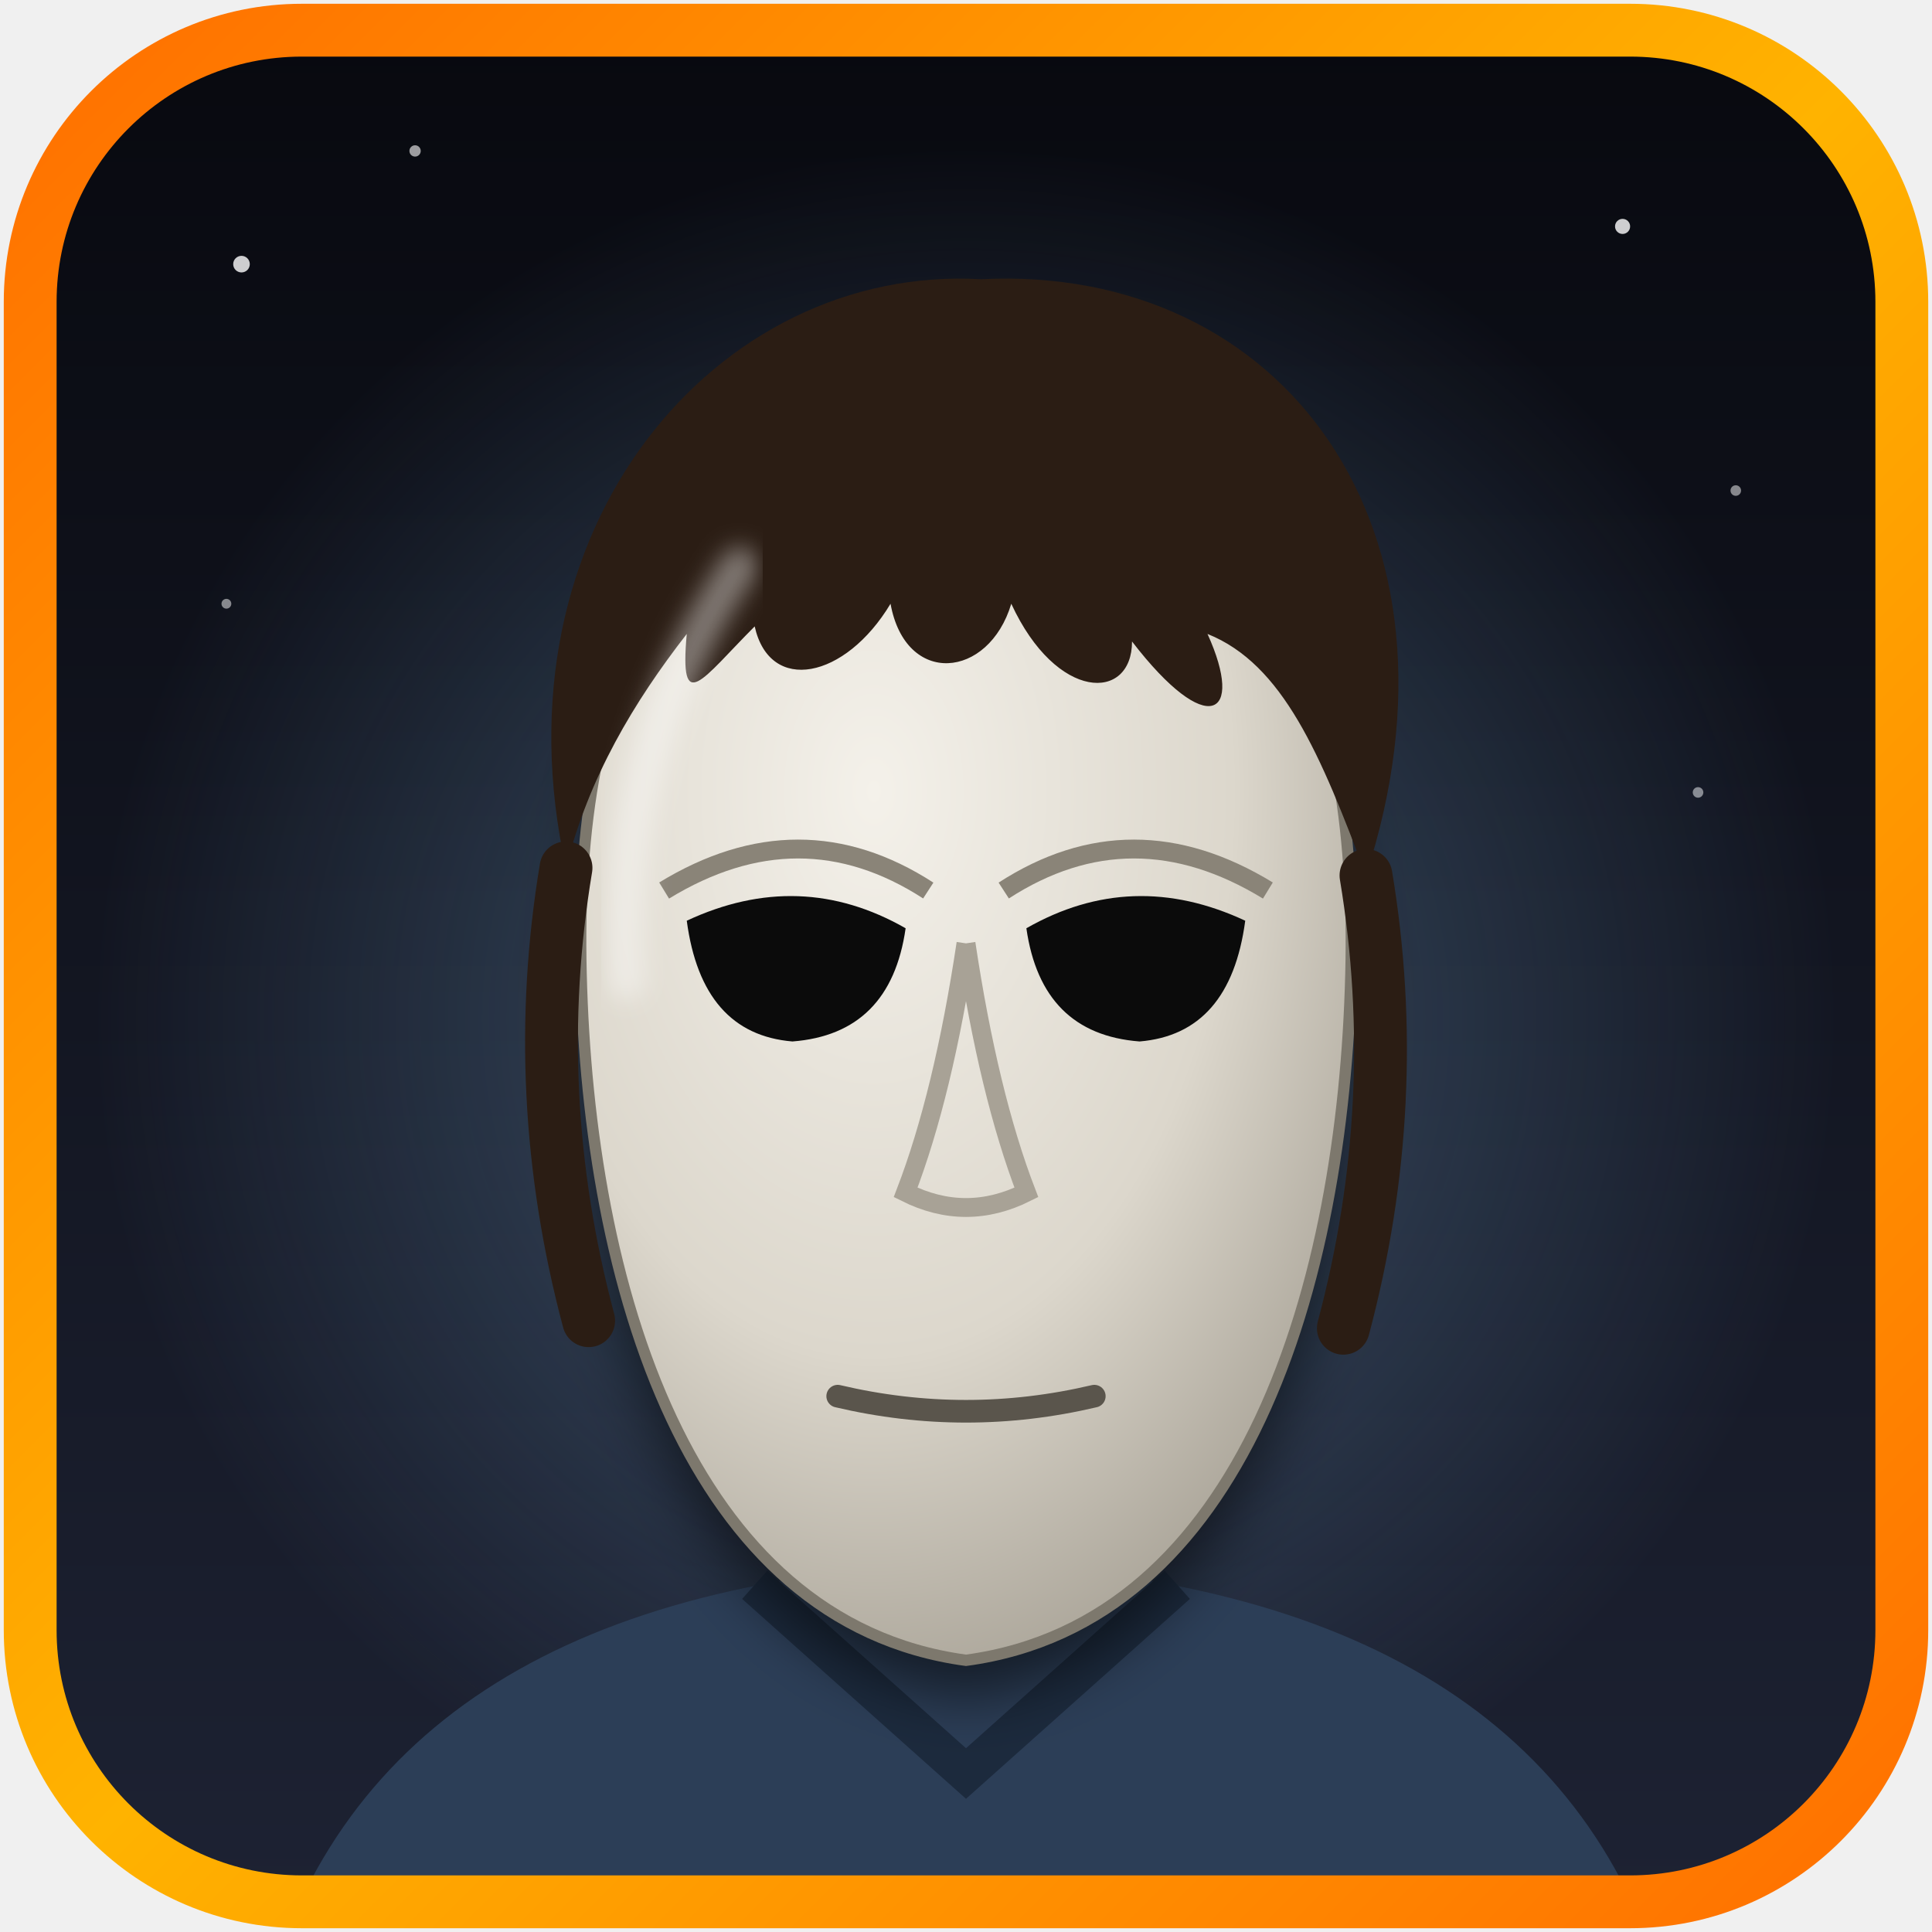
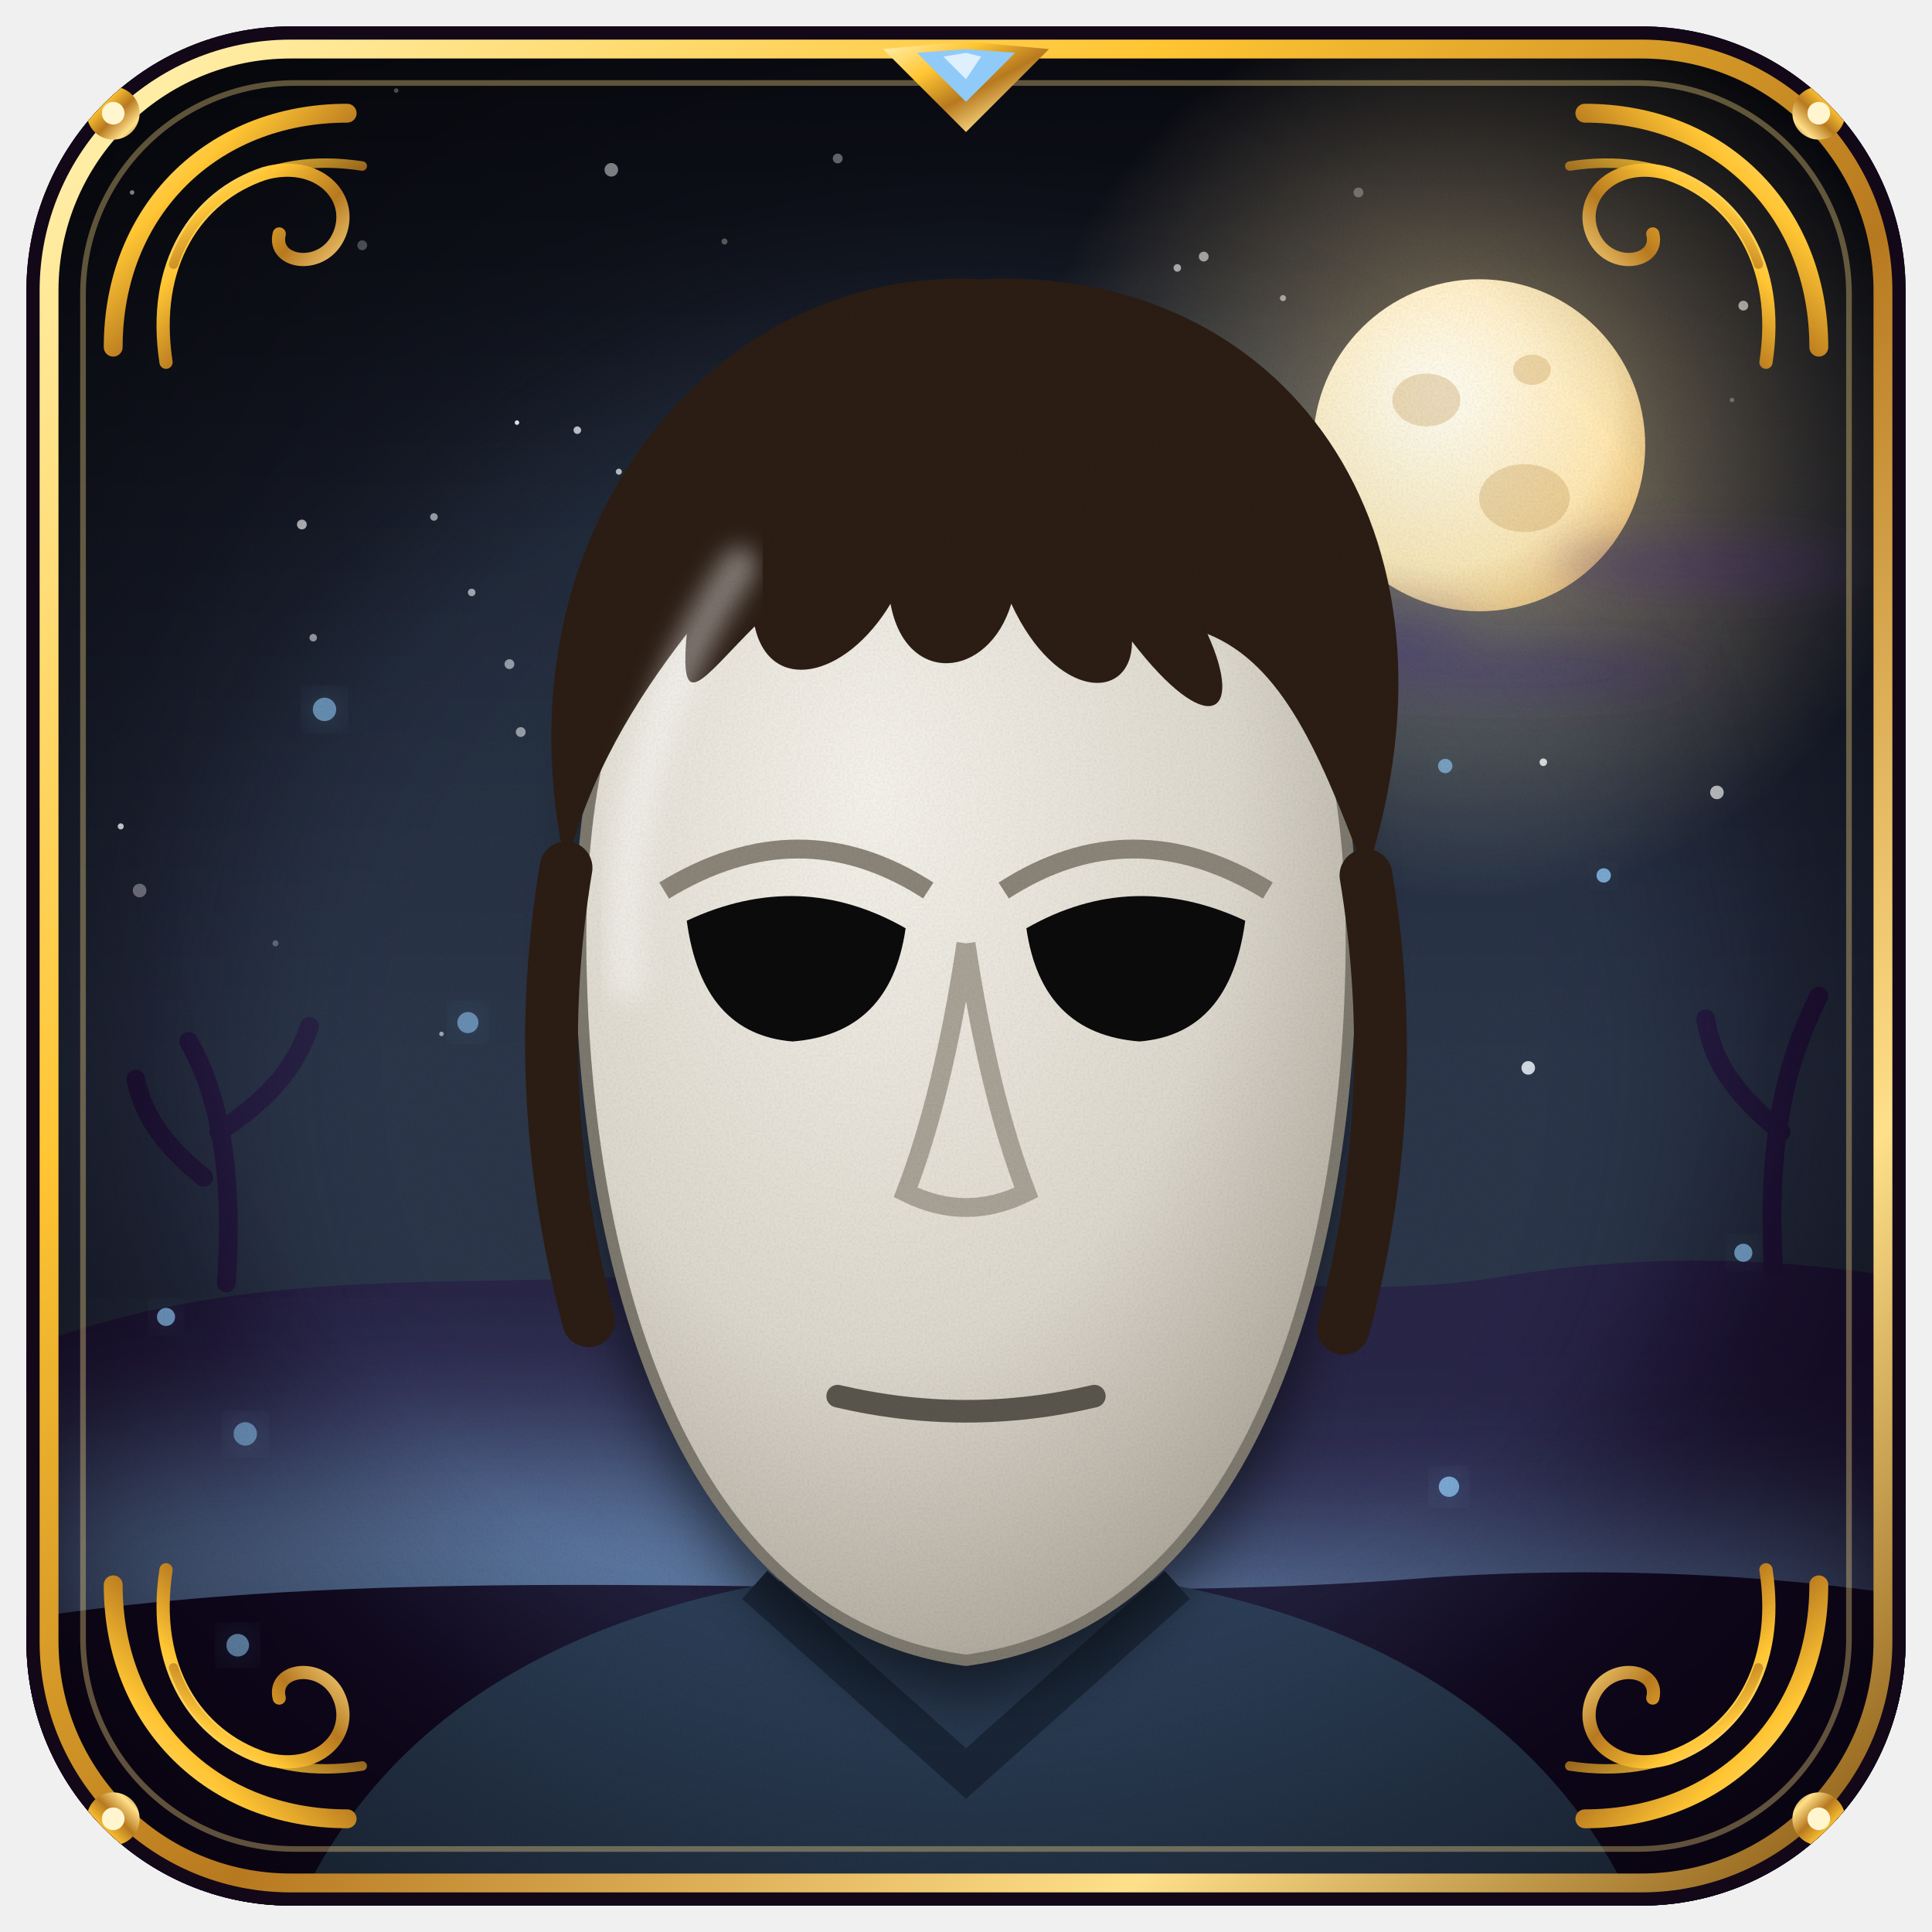
<svg xmlns="http://www.w3.org/2000/svg" viewBox="0 0 512 512" width="512" height="512">
  <defs>
    <linearGradient id="fr" x1="0" y1="0" x2="1" y2="1">
      <stop offset="0" stop-color="#ff6f00" />
      <stop offset=".5" stop-color="#ffb300" />
      <stop offset="1" stop-color="#ff6f00" />
    </linearGradient>
    <filter id="sh" x="-20%" y="-20%" width="140%" height="140%">
      <feDropShadow dx="0" dy="10" stdDeviation="10" flood-color="#000" flood-opacity=".55" />
    </filter>
    <filter id="in" x="-20%" y="-20%" width="140%" height="140%">
      <feGaussianBlur stdDeviation="3" />
    </filter>
    <filter id="blur8">
      <feGaussianBlur stdDeviation="8" />
    </filter>
    <filter id="glow" x="-50%" y="-50%" width="200%" height="200%">
      <feGaussianBlur stdDeviation="6" result="b" />
      <feMerge>
        <feMergeNode in="b" />
        <feMergeNode in="SourceGraphic" />
      </feMerge>
    </filter>
    <filter id="cloth">
      <feTurbulence type="fractalNoise" baseFrequency=".9" numOctaves="2" seed="3" />
      <feColorMatrix values="0 0 0 0 0  0 0 0 0 0  0 0 0 0 0  0 0 0 .18 0" />
      <feComposite in2="SourceGraphic" operator="in" />
    </filter>
    <filter id="skin">
      <feTurbulence type="fractalNoise" baseFrequency=".05" numOctaves="3" seed="7" />
      <feColorMatrix values="0 0 0 0 .45  0 0 0 0 .12  0 0 0 0 .06  0 0 0 1.1 -.45" />
      <feComposite in2="SourceGraphic" operator="in" />
    </filter>
  </defs>
+   <defs>
+     <filter id="soft" x="-30%" y="-30%" width="160%" height="160%">
+       <feGaussianBlur stdDeviation="6" />
+     </filter>
+     <filter id="soft2" x="-30%" y="-30%" width="160%" height="160%">
+       <feGaussianBlur stdDeviation="2.2" />
+     </filter>
+     <filter id="big" x="-50%" y="-50%" width="200%" height="200%">
+       <feGaussianBlur stdDeviation="22" />
+     </filter>
+     <filter id="grain" x="0" y="0" width="100%" height="100%">
+       <feTurbulence type="fractalNoise" baseFrequency="1.6" numOctaves="2" seed="4" result="n" />
+       <feColorMatrix in="n" values="0 0 0 0 0  0 0 0 0 0  0 0 0 0 0  0 0 0 .5 -.18" result="a" />
+       <feComposite in="a" in2="SourceGraphic" operator="in" />
+     </filter>
+     <filter id="pskin" x="0" y="0" width="100%" height="100%">
+       <feTurbulence type="turbulence" baseFrequency=".11 .010" numOctaves="3" seed="11" result="n" />
+       <feColorMatrix in="n" values="0 0 0 0 .35  0 0 0 0 .12  0 0 0 0 0  0 0 0 .9 -.35" result="a" />
+       <feComposite in="a" in2="SourceGraphic" operator="in" />
+     </filter>
+     <linearGradient id="gold" x1="0" y1="0" x2="1" y2="1">
+       <stop offset="0" stop-color="#fff2b3" />
+       <stop offset=".3" stop-color="#ffc533" />
+       <stop offset=".55" stop-color="#b7791f" />
+       <stop offset=".8" stop-color="#ffe08a" />
+       <stop offset="1" stop-color="#8a5a12" />
+     </linearGradient>
+     <radialGradient id="vign" cx=".5" cy=".45" r=".75">
+       <stop offset=".55" stop-color="#000" stop-opacity="0" />
+       <stop offset="1" stop-color="#000" stop-opacity=".65" />
+     </radialGradient>
+   </defs>
  <g clip-path="url(#mmcl)">
+     <clipPath id="mmcl">
+       <rect x="7" y="7" width="498" height="498" rx="70" />
+     </clipPath>
    <defs>
-       <linearGradient id="mmbg" x1="0" y1="0" x2="0" y2="1">
+       <linearGradient id="sky" x1="0" y1="0" x2="0" y2="1">
        <stop offset="0" stop-color="#08090f" />
+         <stop offset=".55" stop-color="#1d2233" />
        <stop offset="1" stop-color="#1d2233" />
      </linearGradient>
-       <radialGradient id="mmgl" cx=".5" cy=".5" r=".5">
-         <stop offset="0" stop-color="#90caf9" stop-opacity=".35" />
-         <stop offset="1" stop-color="#90caf9" stop-opacity="0" />
+       <radialGradient id="moonhalo" cx=".5" cy=".5" r=".5">
+         <stop offset="0" stop-color="#fff4d6" stop-opacity=".85" />
+         <stop offset=".35" stop-color="#ffe3a8" stop-opacity=".35" />
+         <stop offset="1" stop-color="#ffe3a8" stop-opacity="0" />
+       </radialGradient>
+       <radialGradient id="moonb" cx=".38" cy=".34" r=".75">
+         <stop offset="0" stop-color="#fffdf2" />
+         <stop offset=".7" stop-color="#ffe7b0" />
+         <stop offset="1" stop-color="#e6b96e" />
      </radialGradient>
    </defs>
-     <clipPath id="mmcl">
-       <rect x="8" y="8" width="496" height="496" rx="72" />
-     </clipPath>
-     <rect x="8" y="8" width="496" height="496" rx="72" fill="url(#mmbg)" />
-     <circle cx="64" cy="70" r="2.2" fill="#fff" opacity="0.8" />
-     <circle cx="110" cy="40" r="1.5" fill="#fff" opacity="0.6" />
-     <circle cx="430" cy="60" r="2" fill="#fff" opacity="0.8" />
-     <circle cx="460" cy="130" r="1.4" fill="#fff" opacity="0.5" />
-     <circle cx="60" cy="160" r="1.3" fill="#fff" opacity="0.5" />
-     <circle cx="450" cy="210" r="1.4" fill="#fff" opacity="0.5" />
-     <ellipse cx="256" cy="270" rx="230" ry="230" fill="url(#mmgl)" />
+     <rect width="512" height="512" fill="url(#sky)" />
+     <circle cx="162" cy="45" r="1.8" fill="#fff" opacity="0.48" />
+     <circle cx="117" cy="274" r="0.6" fill="#fff" opacity="0.58" />
+     <circle cx="420" cy="148" r="1" fill="#fff" opacity="0.46" />
+     <circle cx="138" cy="194" r="1.3" fill="#fff" opacity="0.55" />
+     <circle cx="318" cy="219" r="1.3" fill="#fff" opacity="0.34" />
+     <circle cx="360" cy="51" r="1.3" fill="#fff" opacity="0.30" />
+     <circle cx="409" cy="202" r="1" fill="#fff" opacity="0.84" />
+     <circle cx="263" cy="260" r="0.8" fill="#fff" opacity="0.44" />
+     <circle cx="35" cy="51" r="0.6" fill="#fff" opacity="0.71" />
+     <circle cx="405" cy="283" r="1.8" fill="#fff" opacity="0.83" />
+     <circle cx="314" cy="257" r="1.3" fill="#fff" opacity="0.29" />
+     <circle cx="105" cy="24" r="0.6" fill="#fff" opacity="0.34" />
+     <circle cx="73" cy="250" r="0.8" fill="#fff" opacity="0.28" />
+     <circle cx="96" cy="65" r="1.3" fill="#fff" opacity="0.29" />
+     <circle cx="192" cy="261" r="1" fill="#fff" opacity="0.55" />
+     <circle cx="32" cy="219" r="0.8" fill="#fff" opacity="0.81" />
+     <circle cx="164" cy="125" r="0.8" fill="#fff" opacity="0.70" />
+     <circle cx="83" cy="169" r="1" fill="#fff" opacity="0.53" />
+     <circle cx="148" cy="245" r="0.8" fill="#fff" opacity="0.88" />
+     <circle cx="192" cy="64" r="0.8" fill="#fff" opacity="0.30" />
+     <circle cx="300" cy="157" r="0.6" fill="#fff" opacity="0.33" />
+     <circle cx="37" cy="236" r="1.8" fill="#fff" opacity="0.36" />
+     <circle cx="178" cy="220" r="1.3" fill="#fff" opacity="0.62" />
+     <circle cx="455" cy="210" r="1.8" fill="#fff" opacity="0.66" />
+     <circle cx="231" cy="155" r="1.8" fill="#fff" opacity="0.41" />
+     <circle cx="340" cy="79" r="0.8" fill="#fff" opacity="0.55" />
+     <circle cx="312" cy="71" r="1" fill="#fff" opacity="0.60" />
+     <circle cx="161" cy="223" r="1.8" fill="#fff" opacity="0.88" />
+     <circle cx="319" cy="68" r="1.3" fill="#fff" opacity="0.57" />
+     <circle cx="222" cy="42" r="1.3" fill="#fff" opacity="0.36" />
+     <circle cx="153" cy="114" r="1" fill="#fff" opacity="0.72" />
+     <circle cx="462" cy="81" r="1.3" fill="#fff" opacity="0.76" />
+     <circle cx="330" cy="208" r="1.8" fill="#fff" opacity="0.30" />
+     <circle cx="135" cy="176" r="1.3" fill="#fff" opacity="0.55" />
+     <circle cx="125" cy="157" r="1" fill="#fff" opacity="0.60" />
+     <circle cx="115" cy="137" r="1" fill="#fff" opacity="0.56" />
+     <circle cx="298" cy="218" r="1.8" fill="#fff" opacity="0.85" />
+     <circle cx="459" cy="106" r="0.6" fill="#fff" opacity="0.34" />
+     <circle cx="474" cy="291" r="0.6" fill="#fff" opacity="0.57" />
+     <circle cx="80" cy="139" r="1.3" fill="#fff" opacity="0.63" />
+     <circle cx="198" cy="267" r="1" fill="#fff" opacity="0.49" />
+     <circle cx="155" cy="171" r="0.6" fill="#fff" opacity="0.81" />
+     <circle cx="227" cy="112" r="1.8" fill="#fff" opacity="0.42" />
+     <circle cx="326" cy="201" r="1.3" fill="#fff" opacity="0.59" />
+     <circle cx="137" cy="112" r="0.6" fill="#fff" opacity="0.88" />
+     <circle cx="235" cy="248" r="0.8" fill="#fff" opacity="0.49" />
+     <circle cx="392" cy="118" r="120" fill="url(#moonhalo)" />
+     <circle cx="392" cy="118" r="44" fill="url(#moonb)" />
+     <g opacity=".35" fill="#c99a52">
+       <ellipse cx="378" cy="106" rx="9" ry="7" />
+       <ellipse cx="404" cy="132" rx="12" ry="9" />
+       <ellipse cx="406" cy="98" rx="5" ry="4" />
+     </g>
+     <g filter="url(#soft)" opacity=".5">
+       <ellipse cx="330" cy="168" rx="60" ry="8" fill="#3b2366" />
+       <ellipse cx="452" cy="150" rx="40" ry="6" fill="#4a2d73" />
+       <ellipse cx="400" cy="178" rx="50" ry="6" fill="#3b2366" />
+     </g>
+     <path d="M0 360 C 70 330 140 345 200 335 C 270 322 330 350 400 338 C 450 330 490 336 512 340 L 512 512 L 0 512 Z" fill="#1a0c2e" opacity=".85" />
+     <path d="M60 340 C 62 310 58 290 50 276 M58 300 C 70 292 78 284 82 272 M54 312 C 44 304 38 296 36 286" stroke="#1a0c2e" stroke-width="5" fill="none" stroke-linecap="round" />
+     <path d="M470 336 C 468 300 474 280 482 264 M472 300 C 460 290 454 282 452 270" stroke="#1a0c2e" stroke-width="5" fill="none" stroke-linecap="round" />
+     <g filter="url(#big)" opacity=".55">
+       <ellipse cx="120" cy="420" rx="200" ry="34" fill="#90caf9" />
+       <ellipse cx="420" cy="440" rx="200" ry="30" fill="#90caf9" />
+     </g>
+     <path d="M0 430 C 120 410 260 428 380 418 C 440 414 490 420 512 424 L 512 512 L 0 512 Z" fill="#120822" />
+     <circle cx="383" cy="203" r="1.9" fill="#90caf9" filter="url(#glow)" opacity="0.66" />
+     <circle cx="208" cy="373" r="2.1" fill="#90caf9" filter="url(#glow)" opacity="0.93" />
+     <circle cx="86" cy="188" r="3.1" fill="#90caf9" filter="url(#glow)" opacity="0.62" />
+     <circle cx="183" cy="199" r="2.2" fill="#90caf9" filter="url(#glow)" opacity="0.86" />
+     <circle cx="44" cy="349" r="2.4" fill="#90caf9" filter="url(#glow)" opacity="0.78" />
+     <circle cx="124" cy="271" r="2.8" fill="#90caf9" filter="url(#glow)" opacity="0.59" />
+     <circle cx="258" cy="205" r="2.5" fill="#90caf9" filter="url(#glow)" opacity="0.80" />
+     <circle cx="63" cy="436" r="3.0" fill="#90caf9" filter="url(#glow)" opacity="0.83" />
+     <circle cx="425" cy="232" r="1.9" fill="#90caf9" filter="url(#glow)" opacity="0.77" />
+     <circle cx="384" cy="394" r="2.7" fill="#90caf9" filter="url(#glow)" opacity="0.76" />
+     <circle cx="65" cy="380" r="3.1" fill="#90caf9" filter="url(#glow)" opacity="0.66" />
+     <circle cx="144" cy="262" r="1.7" fill="#90caf9" filter="url(#glow)" opacity="0.69" />
+     <circle cx="462" cy="332" r="2.4" fill="#90caf9" filter="url(#glow)" opacity="0.72" />
+     <circle cx="235" cy="287" r="2.6" fill="#90caf9" filter="url(#glow)" opacity="0.53" />
+     <ellipse cx="256" cy="280" rx="200" ry="200" fill="#90caf9" opacity=".12" filter="url(#big)" />
    <path d="M70 530 q 30 -110 186 -116 q 156 6 186 116 z" fill="#2c3e57" />
    <path d="M200 420 l 56 50 l 56 -50" stroke="#1c2a3d" stroke-width="10" fill="none" />
    <defs>
      <radialGradient id="mmw" cx=".38" cy=".28" r=".85">
        <stop offset="0" stop-color="#f4f1ea" />
        <stop offset=".55" stop-color="#dcd7cc" />
        <stop offset="1" stop-color="#9c968a" />
      </radialGradient>
    </defs>
    <path d="M256 120 C 336 120 360 180 358 258 C 356 340 330 430 256 440 C 182 430 156 340 154 258 C 152 180 176 120 256 120 Z" fill="#000" opacity=".55" filter="url(#blur8)" transform="translate(0 10)" />
    <path d="M256 120 C 336 120 360 180 358 258 C 356 340 330 430 256 440 C 182 430 156 340 154 258 C 152 180 176 120 256 120 Z" fill="url(#mmw)" stroke="#7d786d" stroke-width="3" />
    <path d="M182 244 q 30 -14 58 2 q -4 28 -30 30 q -24 -2 -28 -32 z M330 244 q -30 -14 -58 2 q 4 28 30 30 q 24 -2 28 -32 z" fill="#0b0b0b" />
    <path d="M176 236 q 36 -22 70 0 M336 236 q -36 -22 -70 0" stroke="#8a8478" stroke-width="5" fill="none" />
    <path d="M256 250 q -6 40 -16 66 q 16 8 32 0 q -10 -26 -16 -66" fill="none" stroke="#a8a296" stroke-width="5" />
    <path d="M222 370 q 34 8 68 0" stroke="#5a554c" stroke-width="6" fill="none" stroke-linecap="round" />
    <path d="M150 230 C 130 140 190 70 260 74 C 340 70 392 140 362 232 C 350 200 340 176 320 168 C 330 190 320 196 300 170 C 300 186 280 186 268 160 C 262 180 240 182 236 160 C 224 180 204 184 200 166 C 186 180 180 190 182 168 C 168 186 156 206 150 230 Z" fill="#2b1d14" />
    <path d="M150 230 q -10 60 6 120 M362 232 q 10 60 -6 120" stroke="#2b1d14" stroke-width="14" fill="none" stroke-linecap="round" />
    <path d="M196 150 q -34 50 -30 110" stroke="#fff" stroke-width="10" stroke-opacity="0.4" fill="none" stroke-linecap="round" filter="url(#in)" />
+     <rect x="7" y="7" width="498" height="498" fill="#000" filter="url(#grain)" opacity=".18" />
+     <rect x="7" y="7" width="498" height="498" rx="70" fill="url(#vign)" />
+     <rect x="7" y="7" width="498" height="498" rx="70" fill="none" stroke="#120818" stroke-width="12" />
+     <rect x="13" y="13" width="486" height="486" rx="64" fill="none" stroke="url(#gold)" stroke-width="5" />
+     <rect x="22" y="22" width="468" height="468" rx="56" fill="none" stroke="#ffe08a" stroke-opacity=".35" stroke-width="1.5" />
+     <g transform="">
+       <path d="M30 92 C 30 56 56 30 92 30" stroke="url(#gold)" stroke-width="5" fill="none" stroke-linecap="round" />
+       <path d="M44 96 C 40 70 52 52 70 46 C 84 42 94 52 90 62 C 86 72 72 70 74 62" stroke="url(#gold)" stroke-width="3.5" fill="none" stroke-linecap="round" />
+       <path d="M96 44 C 70 40 52 52 46 70" stroke="url(#gold)" stroke-width="2.5" fill="none" stroke-linecap="round" opacity=".8" />
+       <circle cx="30" cy="30" r="7" fill="url(#gold)" />
+       <circle cx="30" cy="30" r="3" fill="#fff6d0" />
+     </g>
+     <g transform="translate(512 0) scale(-1 1)">
+       <path d="M30 92 C 30 56 56 30 92 30" stroke="url(#gold)" stroke-width="5" fill="none" stroke-linecap="round" />
+       <path d="M44 96 C 40 70 52 52 70 46 C 84 42 94 52 90 62 C 86 72 72 70 74 62" stroke="url(#gold)" stroke-width="3.5" fill="none" stroke-linecap="round" />
+       <path d="M96 44 C 70 40 52 52 46 70" stroke="url(#gold)" stroke-width="2.5" fill="none" stroke-linecap="round" opacity=".8" />
+       <circle cx="30" cy="30" r="7" fill="url(#gold)" />
+       <circle cx="30" cy="30" r="3" fill="#fff6d0" />
+     </g>
+     <g transform="translate(0 512) scale(1 -1)">
+       <path d="M30 92 C 30 56 56 30 92 30" stroke="url(#gold)" stroke-width="5" fill="none" stroke-linecap="round" />
+       <path d="M44 96 C 40 70 52 52 70 46 C 84 42 94 52 90 62 C 86 72 72 70 74 62" stroke="url(#gold)" stroke-width="3.5" fill="none" stroke-linecap="round" />
+       <path d="M96 44 C 70 40 52 52 46 70" stroke="url(#gold)" stroke-width="2.5" fill="none" stroke-linecap="round" opacity=".8" />
+       <circle cx="30" cy="30" r="7" fill="url(#gold)" />
+       <circle cx="30" cy="30" r="3" fill="#fff6d0" />
+     </g>
+     <g transform="translate(512 512) scale(-1 -1)">
+       <path d="M30 92 C 30 56 56 30 92 30" stroke="url(#gold)" stroke-width="5" fill="none" stroke-linecap="round" />
+       <path d="M44 96 C 40 70 52 52 70 46 C 84 42 94 52 90 62 C 86 72 72 70 74 62" stroke="url(#gold)" stroke-width="3.5" fill="none" stroke-linecap="round" />
+       <path d="M96 44 C 70 40 52 52 46 70" stroke="url(#gold)" stroke-width="2.5" fill="none" stroke-linecap="round" opacity=".8" />
+       <circle cx="30" cy="30" r="7" fill="url(#gold)" />
+       <circle cx="30" cy="30" r="3" fill="#fff6d0" />
+     </g>
+     <g transform="translate(256 13)">
+       <path d="M-22 0 L 0 -2 L 22 0 L 0 22 Z" fill="url(#gold)" />
+       <path d="M-13 1 L 0 0 L 13 1 L 0 14 Z" fill="#90caf9" />
+       <path d="M-6 2 L 0 1 L 4 2 L 0 8 Z" fill="#fff" opacity=".7" />
+     </g>
  </g>
-   <rect x="8" y="8" width="496" height="496" rx="72" fill="none" stroke="url(#fr)" stroke-width="14" />
</svg>
